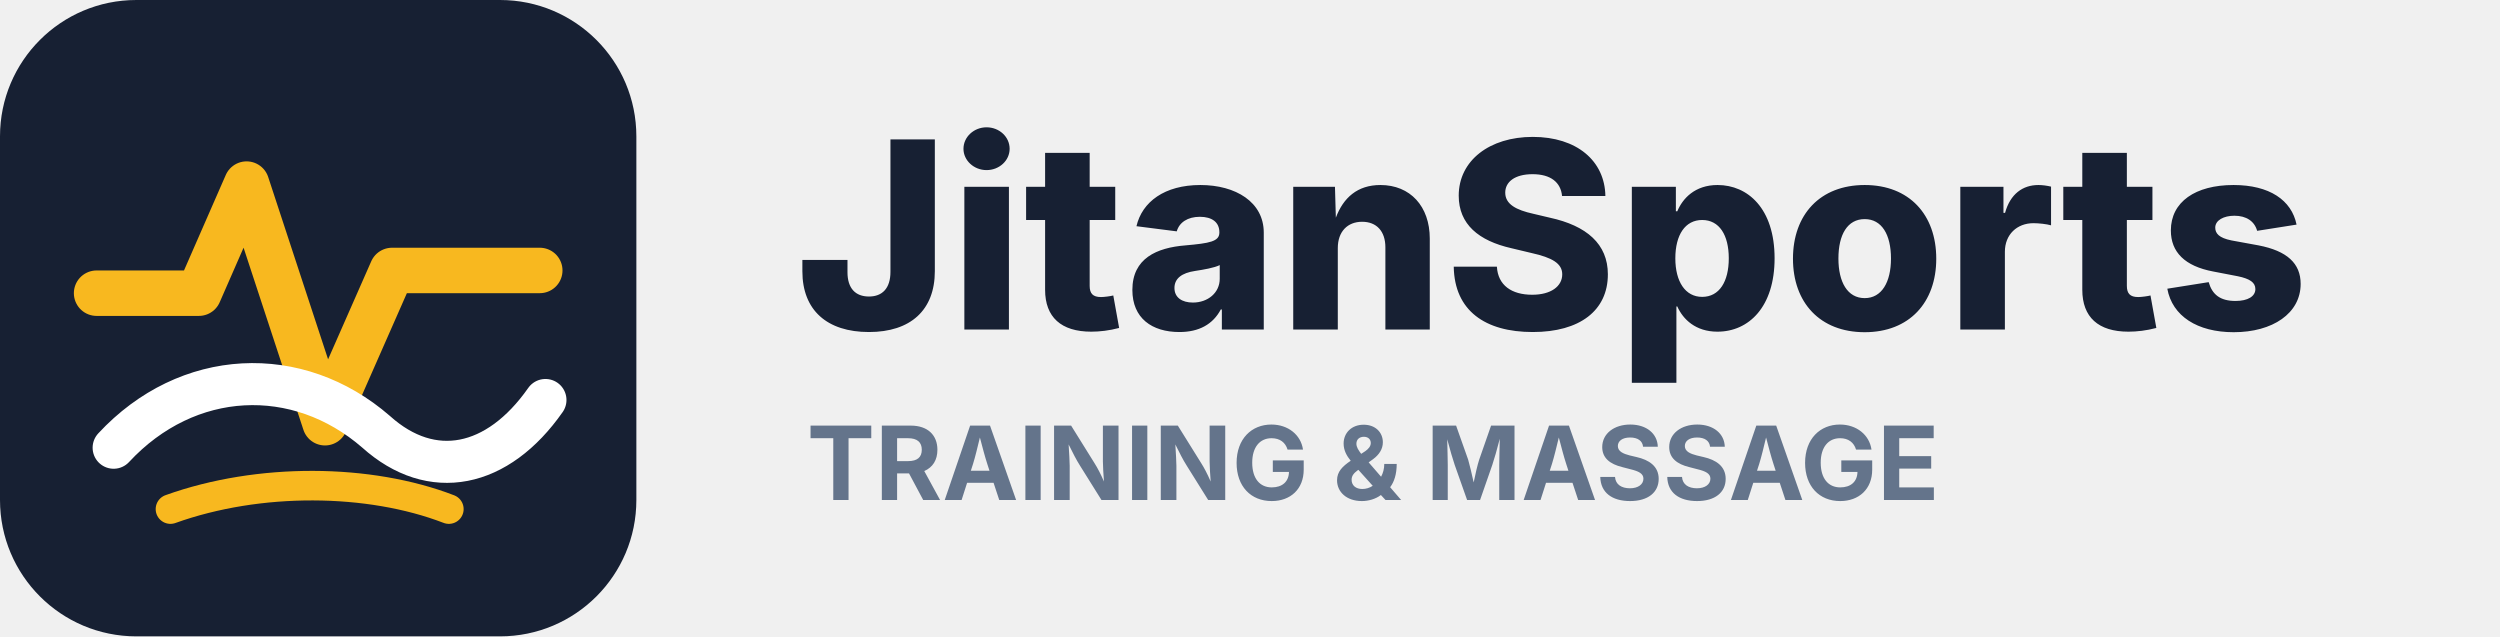
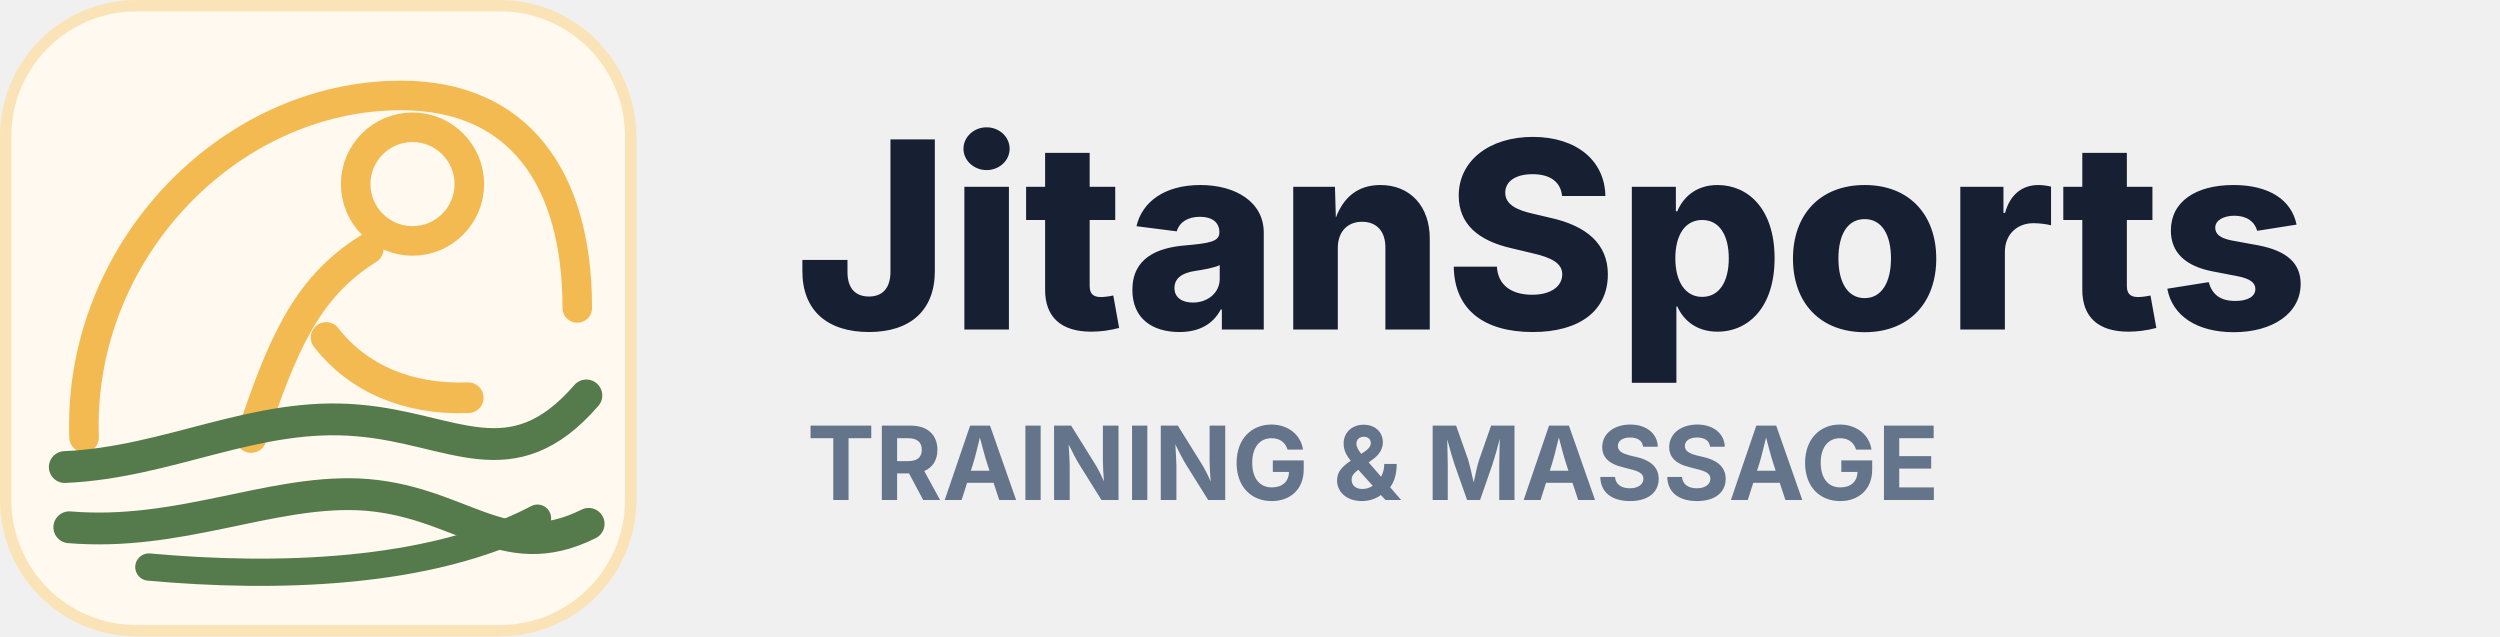
<svg xmlns="http://www.w3.org/2000/svg" width="220" height="56" viewBox="0 0 220 56" fill="none">
-   <rect width="56" height="56" rx="12" fill="#172033" />
-   <path d="M8.5 25.8H17.5L21.7 16.2L28.6 37.2L34.5 23.8H47.5" stroke="#F8B81F" stroke-width="4" stroke-linecap="round" stroke-linejoin="round" />
-   <path d="M10 39.4C16.5 32.4 26.2 32 33.1 38C38 42.4 43.8 41.2 48 35.2" stroke="#FFFFFF" stroke-width="3.7" stroke-linecap="round" stroke-linejoin="round" />
-   <path d="M15 44.8C22.8 42 32.5 42.1 39.5 44.8" stroke="#F8B81F" stroke-width="2.6" stroke-linecap="round" />
+   <rect width="56" height="56" rx="12" fill="#FFF9EF" />
+   <rect x="0.5" y="0.5" width="55" height="55" rx="11.5" stroke="#F4BA52" stroke-opacity="0.35" />
+   <path d="M7.4 38.5C6.8 22.3 20 8.4 35.3 8.4C45.6 8.4 50.8 15.6 50.8 27.1" stroke="#F4BA52" stroke-width="2.6" stroke-linecap="round" />
+   <circle cx="36.3" cy="16.2" r="5" stroke="#F4BA52" stroke-width="2.6" />
+   <path d="M32.4 21.9C26.8 25.4 24.8 30.6 22.1 38.5" stroke="#F4BA52" stroke-width="2.7" stroke-linecap="round" stroke-linejoin="round" />
+   <path d="M28.7 29.7C31.5 33.3 35.9 35.2 41.2 35" stroke="#F4BA52" stroke-width="2.7" stroke-linecap="round" stroke-linejoin="round" />
+   <path d="M5.7 41.1C14.9 40.7 22.5 36.2 31.5 37C39.9 37.7 45 42.4 51.6 34.8" stroke="#557A4C" stroke-width="2.8" stroke-linecap="round" stroke-linejoin="round" />
+   <path d="M6.1 46.4C15.7 47.2 23.6 43.2 31.5 43.5C40.5 43.9 44.2 49.9 51.8 46.1" stroke="#557A4C" stroke-width="2.8" stroke-linecap="round" stroke-linejoin="round" />
+   <path d="M13.1 49.9C24.1 50.9 37.8 50.6 47.3 45.6" stroke="#557A4C" stroke-width="2.4" stroke-linecap="round" />
  <text x="70" y="29" fill="#172033" font-family="Inter, Arial, sans-serif" font-size="23" font-weight="800">JitanSports</text>
  <text x="71" y="44" fill="#64748B" font-family="Inter, Arial, sans-serif" font-size="9" font-weight="700">TRAINING &amp; MASSAGE</text>
</svg>
